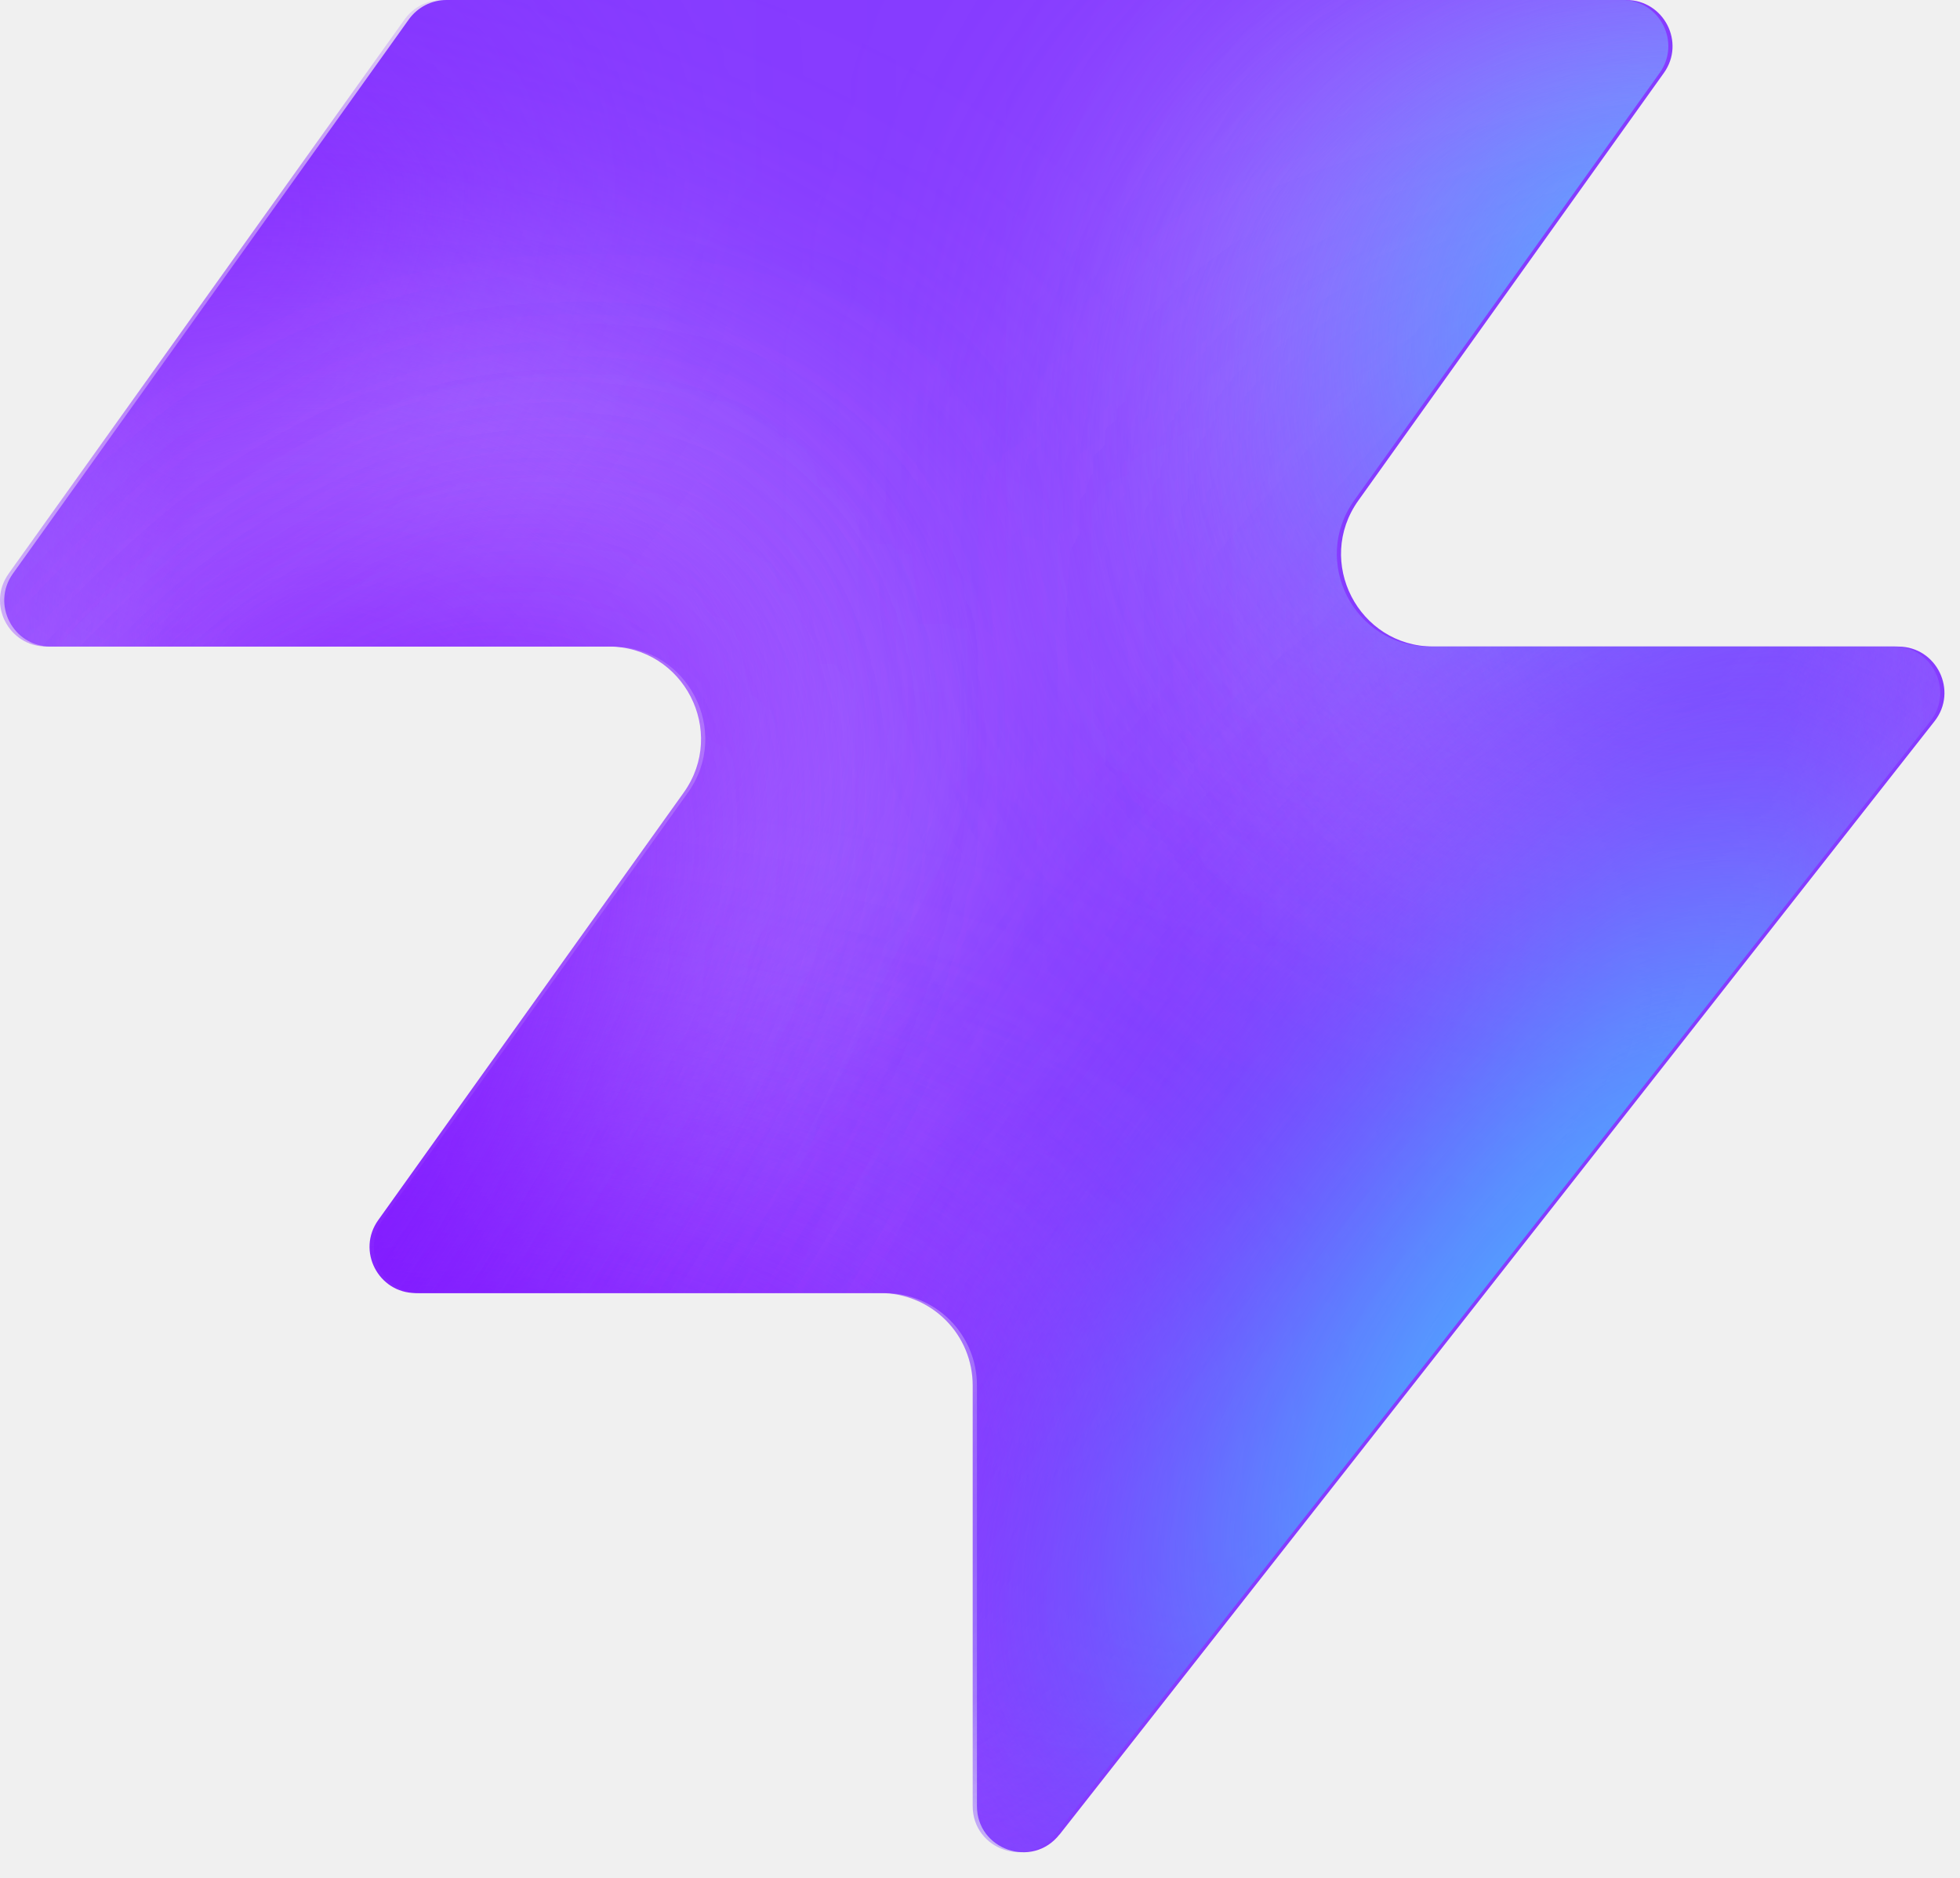
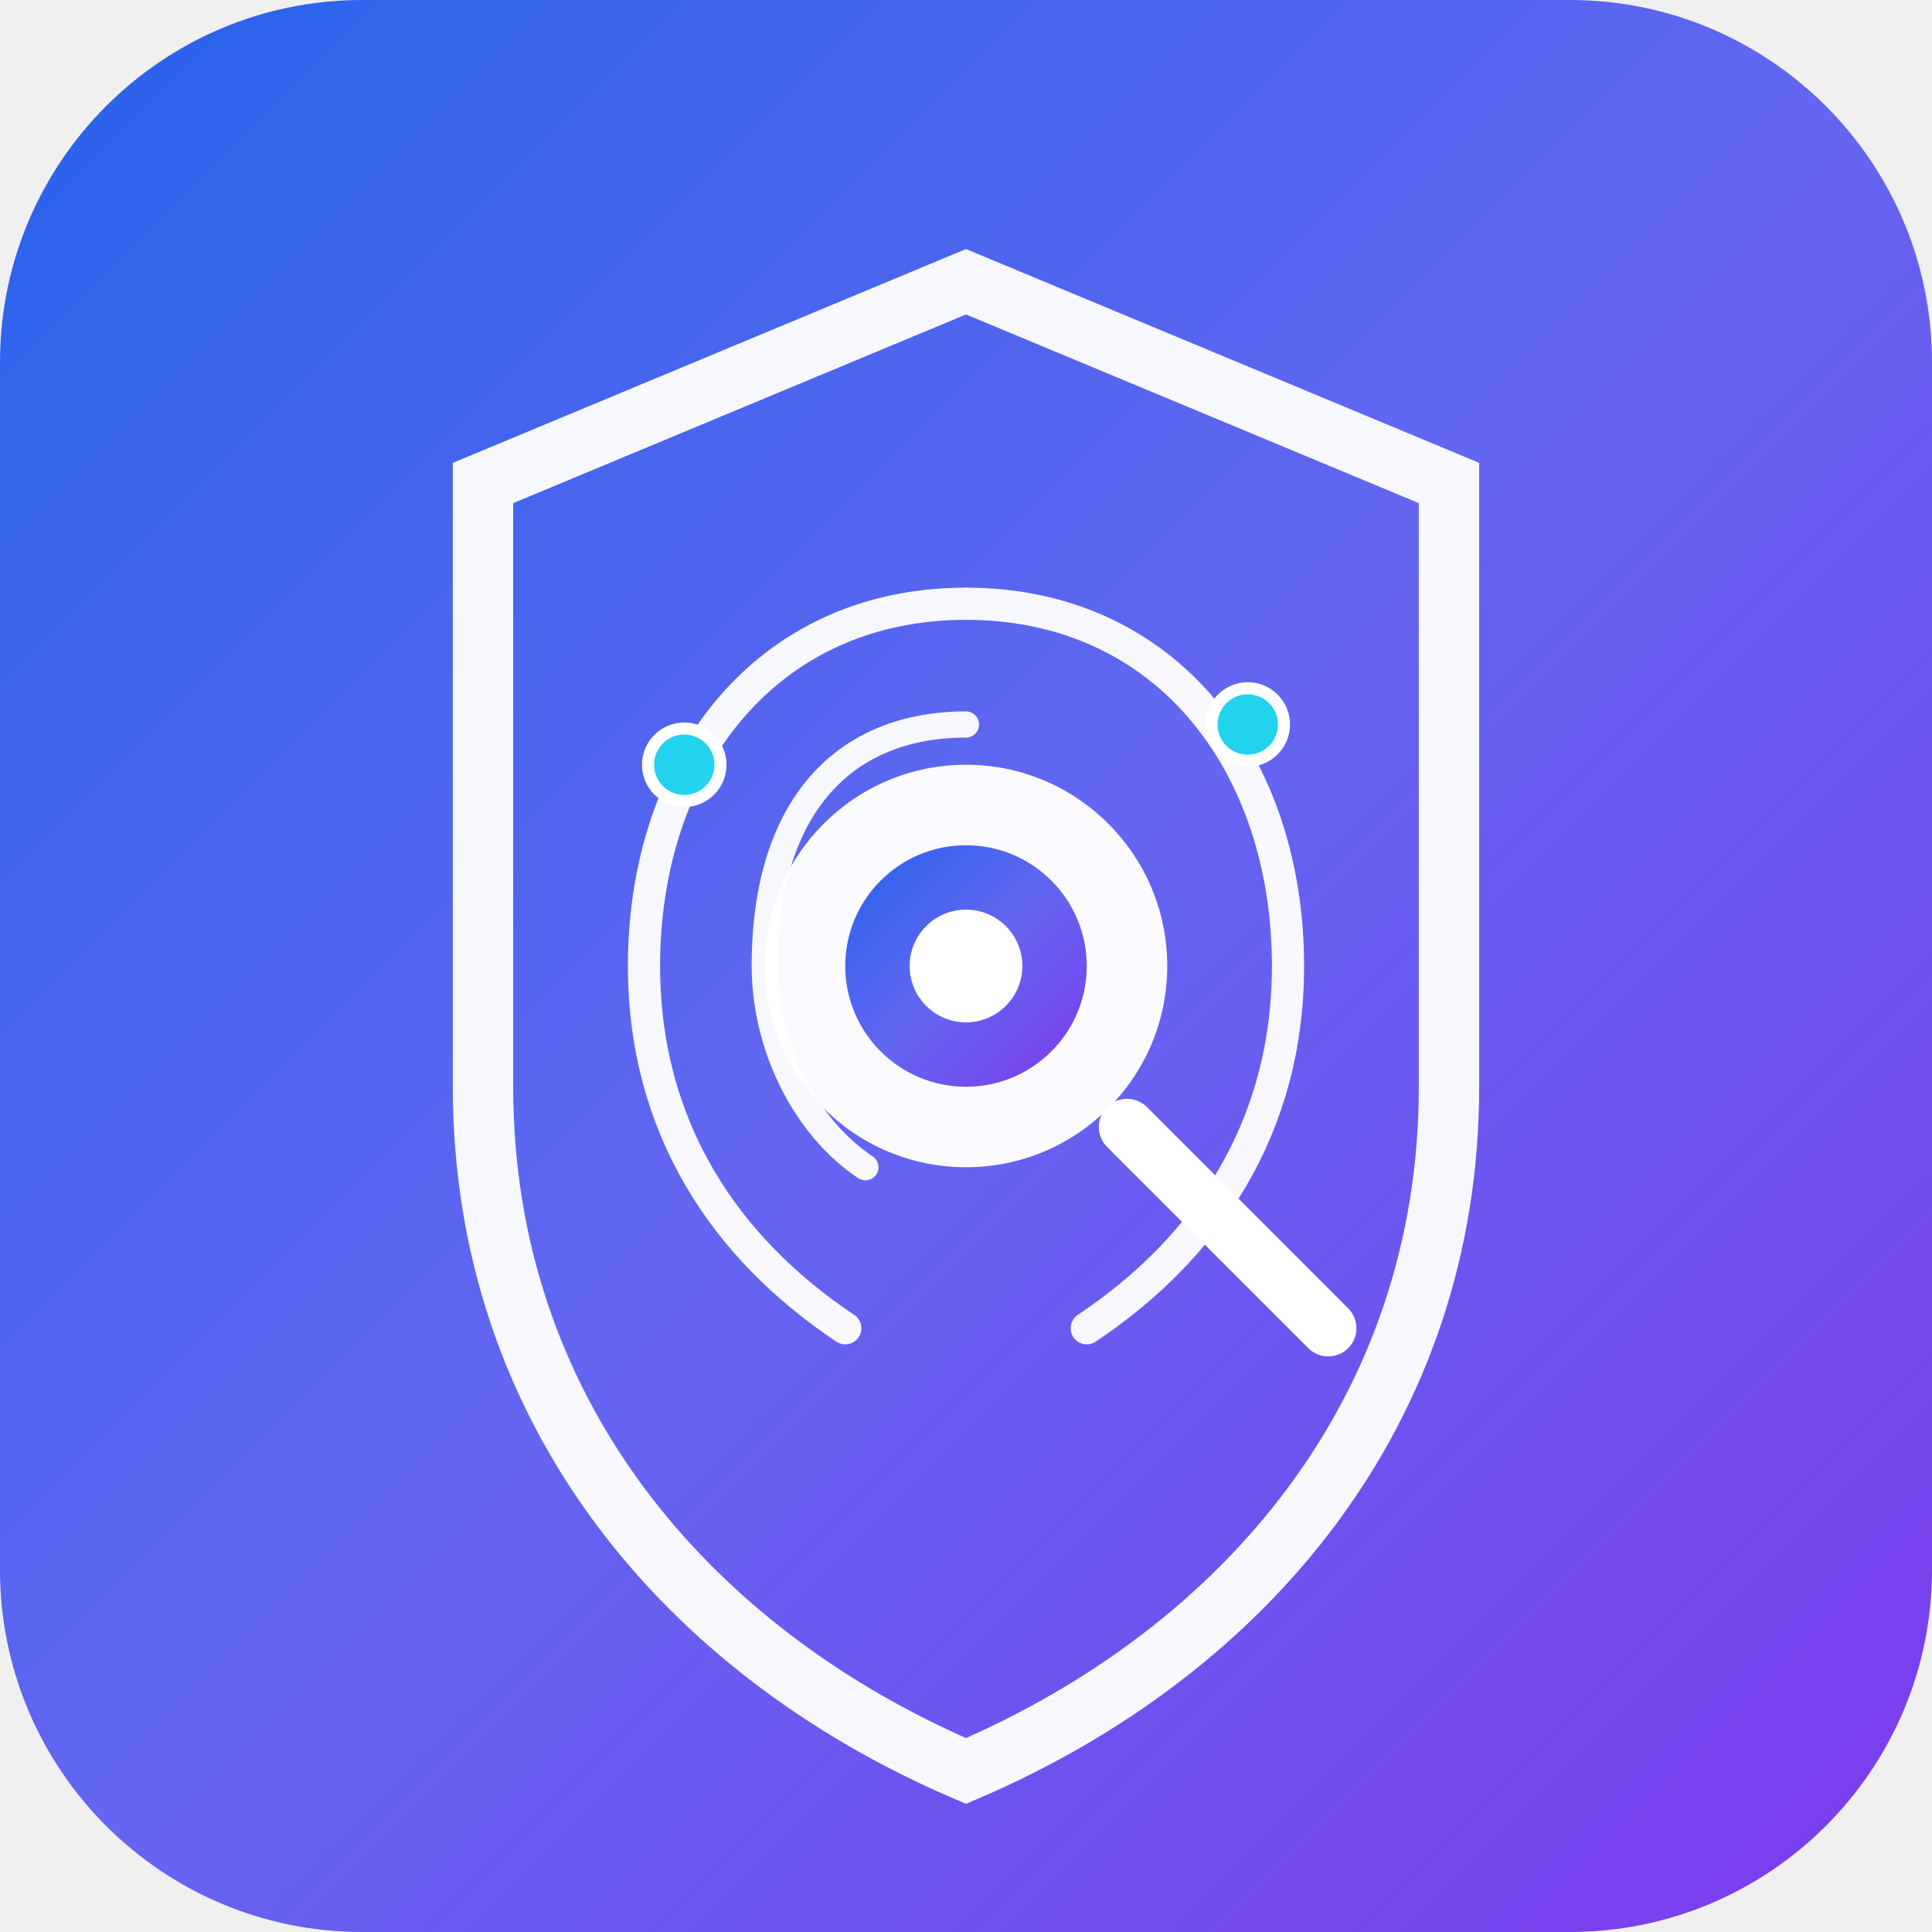
- <svg xmlns="http://www.w3.org/2000/svg" width="48" height="46" fill="none" viewBox="0 0 48 46">
-   <path fill="#863bff" d="M25.946 44.938c-.664.845-2.021.375-2.021-.698V33.937a2.26 2.26 0 0 0-2.262-2.262H10.287c-.92 0-1.456-1.04-.92-1.788l7.48-10.471c1.07-1.497 0-3.578-1.842-3.578H1.237c-.92 0-1.456-1.04-.92-1.788L10.013.474c.214-.297.556-.474.92-.474h28.894c.92 0 1.456 1.04.92 1.788l-7.48 10.471c-1.07 1.498 0 3.579 1.842 3.579h11.377c.943 0 1.473 1.088.89 1.83L25.947 44.94z" style="fill:#863bff;fill:color(display-p3 .525 .23 1);fill-opacity:1" />
-   <mask id="a" width="48" height="46" x="0" y="0" maskUnits="userSpaceOnUse" style="mask-type:alpha">
-     <path fill="#000" d="M25.842 44.938c-.664.844-2.021.375-2.021-.698V33.937a2.26 2.26 0 0 0-2.262-2.262H10.183c-.92 0-1.456-1.04-.92-1.788l7.48-10.471c1.07-1.498 0-3.579-1.842-3.579H1.133c-.92 0-1.456-1.04-.92-1.787L9.91.473c.214-.297.556-.474.92-.474h28.894c.92 0 1.456 1.04.92 1.788l-7.48 10.471c-1.07 1.498 0 3.578 1.842 3.578h11.377c.943 0 1.473 1.088.89 1.832L25.843 44.94z" style="fill:#000;fill-opacity:1" />
-   </mask>
-   <g mask="url(#a)">
-     <g filter="url(#b)">
-       <ellipse cx="5.508" cy="14.704" fill="#ede6ff" rx="5.508" ry="14.704" style="fill:#ede6ff;fill:color(display-p3 .927 .903 1);fill-opacity:1" transform="matrix(.00324 1 1 -.00324 -4.47 31.516)" />
-     </g>
-     <g filter="url(#c)">
-       <ellipse cx="10.399" cy="29.851" fill="#ede6ff" rx="10.399" ry="29.851" style="fill:#ede6ff;fill:color(display-p3 .927 .903 1);fill-opacity:1" transform="matrix(.00324 1 1 -.00324 -39.328 7.883)" />
-     </g>
-     <g filter="url(#d)">
-       <ellipse cx="5.508" cy="30.487" fill="#7e14ff" rx="5.508" ry="30.487" style="fill:#7e14ff;fill:color(display-p3 .492 .077 1);fill-opacity:1" transform="rotate(89.814 -25.913 -14.639)scale(1 -1)" />
-     </g>
-     <g filter="url(#e)">
-       <ellipse cx="5.508" cy="30.599" fill="#7e14ff" rx="5.508" ry="30.599" style="fill:#7e14ff;fill:color(display-p3 .492 .077 1);fill-opacity:1" transform="rotate(89.814 -32.644 -3.334)scale(1 -1)" />
-     </g>
-     <g filter="url(#f)">
-       <ellipse cx="5.508" cy="30.599" fill="#7e14ff" rx="5.508" ry="30.599" style="fill:#7e14ff;fill:color(display-p3 .492 .077 1);fill-opacity:1" transform="matrix(.00324 1 1 -.00324 -34.34 30.47)" />
-     </g>
-     <g filter="url(#g)">
-       <ellipse cx="14.072" cy="22.078" fill="#ede6ff" rx="14.072" ry="22.078" style="fill:#ede6ff;fill:color(display-p3 .927 .903 1);fill-opacity:1" transform="rotate(93.35 24.506 48.493)scale(-1 1)" />
-     </g>
-     <g filter="url(#h)">
-       <ellipse cx="3.47" cy="21.501" fill="#7e14ff" rx="3.47" ry="21.501" style="fill:#7e14ff;fill:color(display-p3 .492 .077 1);fill-opacity:1" transform="rotate(89.009 28.708 47.59)scale(-1 1)" />
-     </g>
-     <g filter="url(#i)">
-       <ellipse cx="3.47" cy="21.501" fill="#7e14ff" rx="3.47" ry="21.501" style="fill:#7e14ff;fill:color(display-p3 .492 .077 1);fill-opacity:1" transform="rotate(89.009 28.708 47.59)scale(-1 1)" />
-     </g>
-     <g filter="url(#j)">
-       <ellipse cx=".387" cy="8.972" fill="#7e14ff" rx="4.407" ry="29.108" style="fill:#7e14ff;fill:color(display-p3 .492 .077 1);fill-opacity:1" transform="rotate(39.51 .387 8.972)" />
-     </g>
-     <g filter="url(#k)">
-       <ellipse cx="47.523" cy="-6.092" fill="#7e14ff" rx="4.407" ry="29.108" style="fill:#7e14ff;fill:color(display-p3 .492 .077 1);fill-opacity:1" transform="rotate(37.892 47.523 -6.092)" />
-     </g>
-     <g filter="url(#l)">
-       <ellipse cx="41.412" cy="6.333" fill="#47bfff" rx="5.971" ry="9.665" style="fill:#47bfff;fill:color(display-p3 .28 .748 1);fill-opacity:1" transform="rotate(37.892 41.412 6.333)" />
-     </g>
-     <g filter="url(#m)">
-       <ellipse cx="-1.879" cy="38.332" fill="#7e14ff" rx="4.407" ry="29.108" style="fill:#7e14ff;fill:color(display-p3 .492 .077 1);fill-opacity:1" transform="rotate(37.892 -1.88 38.332)" />
-     </g>
-     <g filter="url(#n)">
-       <ellipse cx="-1.879" cy="38.332" fill="#7e14ff" rx="4.407" ry="29.108" style="fill:#7e14ff;fill:color(display-p3 .492 .077 1);fill-opacity:1" transform="rotate(37.892 -1.88 38.332)" />
-     </g>
-     <g filter="url(#o)">
-       <ellipse cx="35.651" cy="29.907" fill="#7e14ff" rx="4.407" ry="29.108" style="fill:#7e14ff;fill:color(display-p3 .492 .077 1);fill-opacity:1" transform="rotate(37.892 35.651 29.907)" />
-     </g>
-     <g filter="url(#p)">
-       <ellipse cx="38.418" cy="32.4" fill="#47bfff" rx="5.971" ry="15.297" style="fill:#47bfff;fill:color(display-p3 .28 .748 1);fill-opacity:1" transform="rotate(37.892 38.418 32.4)" />
-     </g>
+ <svg xmlns="http://www.w3.org/2000/svg" viewBox="0 0 96 96" width="96" height="96" role="img" aria-label="CrimeIntel AI">
+   <defs>
+     <linearGradient id="g" x1="0%" y1="0%" x2="100%" y2="100%">
+       <stop offset="0%" stop-color="#2563EB" />
+       <stop offset="50%" stop-color="#6366F1" />
+       <stop offset="100%" stop-color="#7C3AED" />
+     </linearGradient>
+   </defs>
+   <rect width="96" height="96" rx="18" fill="url(#g)" />
+   <path d="M48 14 L72 24 L72 54 C72 70 62 82 48 88 C34 82 24 70 24 54 L24 24 Z" fill="none" stroke="white" stroke-width="3" opacity="0.95" />
+   <g fill="none" stroke="white" stroke-linecap="round" opacity="0.95">
+     <path d="M48 30 C38 30 32 38 32 48 C32 56 36 62 42 66" stroke-width="1.6" />
+     <path d="M48 36 C42 36 38 40 38 48 C38 52 40 56 43 58" stroke-width="1.3" />
+     <path d="M48 30 C58 30 64 38 64 48 C64 56 60 62 54 66" stroke-width="1.6" />
  </g>
-   <defs>
-     <filter id="b" width="60.045" height="41.654" x="-19.77" y="16.149" color-interpolation-filters="sRGB" filterUnits="userSpaceOnUse">
-       <feFlood flood-opacity="0" result="BackgroundImageFix" />
-       <feBlend in="SourceGraphic" in2="BackgroundImageFix" result="shape" />
-       <feGaussianBlur result="effect1_foregroundBlur_2002_17158" stdDeviation="7.659" />
-     </filter>
-     <filter id="c" width="90.34" height="51.437" x="-54.613" y="-7.533" color-interpolation-filters="sRGB" filterUnits="userSpaceOnUse">
-       <feFlood flood-opacity="0" result="BackgroundImageFix" />
-       <feBlend in="SourceGraphic" in2="BackgroundImageFix" result="shape" />
-       <feGaussianBlur result="effect1_foregroundBlur_2002_17158" stdDeviation="7.659" />
-     </filter>
-     <filter id="d" width="79.355" height="29.4" x="-49.64" y="2.03" color-interpolation-filters="sRGB" filterUnits="userSpaceOnUse">
-       <feFlood flood-opacity="0" result="BackgroundImageFix" />
-       <feBlend in="SourceGraphic" in2="BackgroundImageFix" result="shape" />
-       <feGaussianBlur result="effect1_foregroundBlur_2002_17158" stdDeviation="4.596" />
-     </filter>
-     <filter id="e" width="79.579" height="29.4" x="-45.045" y="20.029" color-interpolation-filters="sRGB" filterUnits="userSpaceOnUse">
-       <feFlood flood-opacity="0" result="BackgroundImageFix" />
-       <feBlend in="SourceGraphic" in2="BackgroundImageFix" result="shape" />
-       <feGaussianBlur result="effect1_foregroundBlur_2002_17158" stdDeviation="4.596" />
-     </filter>
-     <filter id="f" width="79.579" height="29.4" x="-43.513" y="21.178" color-interpolation-filters="sRGB" filterUnits="userSpaceOnUse">
-       <feFlood flood-opacity="0" result="BackgroundImageFix" />
-       <feBlend in="SourceGraphic" in2="BackgroundImageFix" result="shape" />
-       <feGaussianBlur result="effect1_foregroundBlur_2002_17158" stdDeviation="4.596" />
-     </filter>
-     <filter id="g" width="74.749" height="58.852" x="15.756" y="-17.901" color-interpolation-filters="sRGB" filterUnits="userSpaceOnUse">
-       <feFlood flood-opacity="0" result="BackgroundImageFix" />
-       <feBlend in="SourceGraphic" in2="BackgroundImageFix" result="shape" />
-       <feGaussianBlur result="effect1_foregroundBlur_2002_17158" stdDeviation="7.659" />
-     </filter>
-     <filter id="h" width="61.377" height="25.362" x="23.548" y="2.284" color-interpolation-filters="sRGB" filterUnits="userSpaceOnUse">
-       <feFlood flood-opacity="0" result="BackgroundImageFix" />
-       <feBlend in="SourceGraphic" in2="BackgroundImageFix" result="shape" />
-       <feGaussianBlur result="effect1_foregroundBlur_2002_17158" stdDeviation="4.596" />
-     </filter>
-     <filter id="i" width="61.377" height="25.362" x="23.548" y="2.284" color-interpolation-filters="sRGB" filterUnits="userSpaceOnUse">
-       <feFlood flood-opacity="0" result="BackgroundImageFix" />
-       <feBlend in="SourceGraphic" in2="BackgroundImageFix" result="shape" />
-       <feGaussianBlur result="effect1_foregroundBlur_2002_17158" stdDeviation="4.596" />
-     </filter>
-     <filter id="j" width="56.045" height="63.649" x="-27.636" y="-22.853" color-interpolation-filters="sRGB" filterUnits="userSpaceOnUse">
-       <feFlood flood-opacity="0" result="BackgroundImageFix" />
-       <feBlend in="SourceGraphic" in2="BackgroundImageFix" result="shape" />
-       <feGaussianBlur result="effect1_foregroundBlur_2002_17158" stdDeviation="4.596" />
-     </filter>
-     <filter id="k" width="54.814" height="64.646" x="20.116" y="-38.415" color-interpolation-filters="sRGB" filterUnits="userSpaceOnUse">
-       <feFlood flood-opacity="0" result="BackgroundImageFix" />
-       <feBlend in="SourceGraphic" in2="BackgroundImageFix" result="shape" />
-       <feGaussianBlur result="effect1_foregroundBlur_2002_17158" stdDeviation="4.596" />
-     </filter>
-     <filter id="l" width="33.541" height="35.313" x="24.641" y="-11.323" color-interpolation-filters="sRGB" filterUnits="userSpaceOnUse">
-       <feFlood flood-opacity="0" result="BackgroundImageFix" />
-       <feBlend in="SourceGraphic" in2="BackgroundImageFix" result="shape" />
-       <feGaussianBlur result="effect1_foregroundBlur_2002_17158" stdDeviation="4.596" />
-     </filter>
-     <filter id="m" width="54.814" height="64.646" x="-29.286" y="6.009" color-interpolation-filters="sRGB" filterUnits="userSpaceOnUse">
-       <feFlood flood-opacity="0" result="BackgroundImageFix" />
-       <feBlend in="SourceGraphic" in2="BackgroundImageFix" result="shape" />
-       <feGaussianBlur result="effect1_foregroundBlur_2002_17158" stdDeviation="4.596" />
-     </filter>
-     <filter id="n" width="54.814" height="64.646" x="-29.286" y="6.009" color-interpolation-filters="sRGB" filterUnits="userSpaceOnUse">
-       <feFlood flood-opacity="0" result="BackgroundImageFix" />
-       <feBlend in="SourceGraphic" in2="BackgroundImageFix" result="shape" />
-       <feGaussianBlur result="effect1_foregroundBlur_2002_17158" stdDeviation="4.596" />
-     </filter>
-     <filter id="o" width="54.814" height="64.646" x="8.244" y="-2.416" color-interpolation-filters="sRGB" filterUnits="userSpaceOnUse">
-       <feFlood flood-opacity="0" result="BackgroundImageFix" />
-       <feBlend in="SourceGraphic" in2="BackgroundImageFix" result="shape" />
-       <feGaussianBlur result="effect1_foregroundBlur_2002_17158" stdDeviation="4.596" />
-     </filter>
-     <filter id="p" width="39.409" height="43.623" x="18.713" y="10.588" color-interpolation-filters="sRGB" filterUnits="userSpaceOnUse">
-       <feFlood flood-opacity="0" result="BackgroundImageFix" />
-       <feBlend in="SourceGraphic" in2="BackgroundImageFix" result="shape" />
-       <feGaussianBlur result="effect1_foregroundBlur_2002_17158" stdDeviation="4.596" />
-     </filter>
-   </defs>
+   <circle cx="48" cy="48" r="10" fill="white" opacity="0.97" />
+   <circle cx="48" cy="48" r="6" fill="url(#g)" />
+   <circle cx="48" cy="48" r="2.8" fill="white" />
+   <path d="M56 56 L66 66" stroke="white" stroke-width="2.8" stroke-linecap="round" />
+   <circle cx="34" cy="38" r="1.8" fill="#22D3EE" stroke="white" stroke-width="0.6" />
+   <circle cx="62" cy="36" r="1.8" fill="#22D3EE" stroke="white" stroke-width="0.6" />
</svg>
